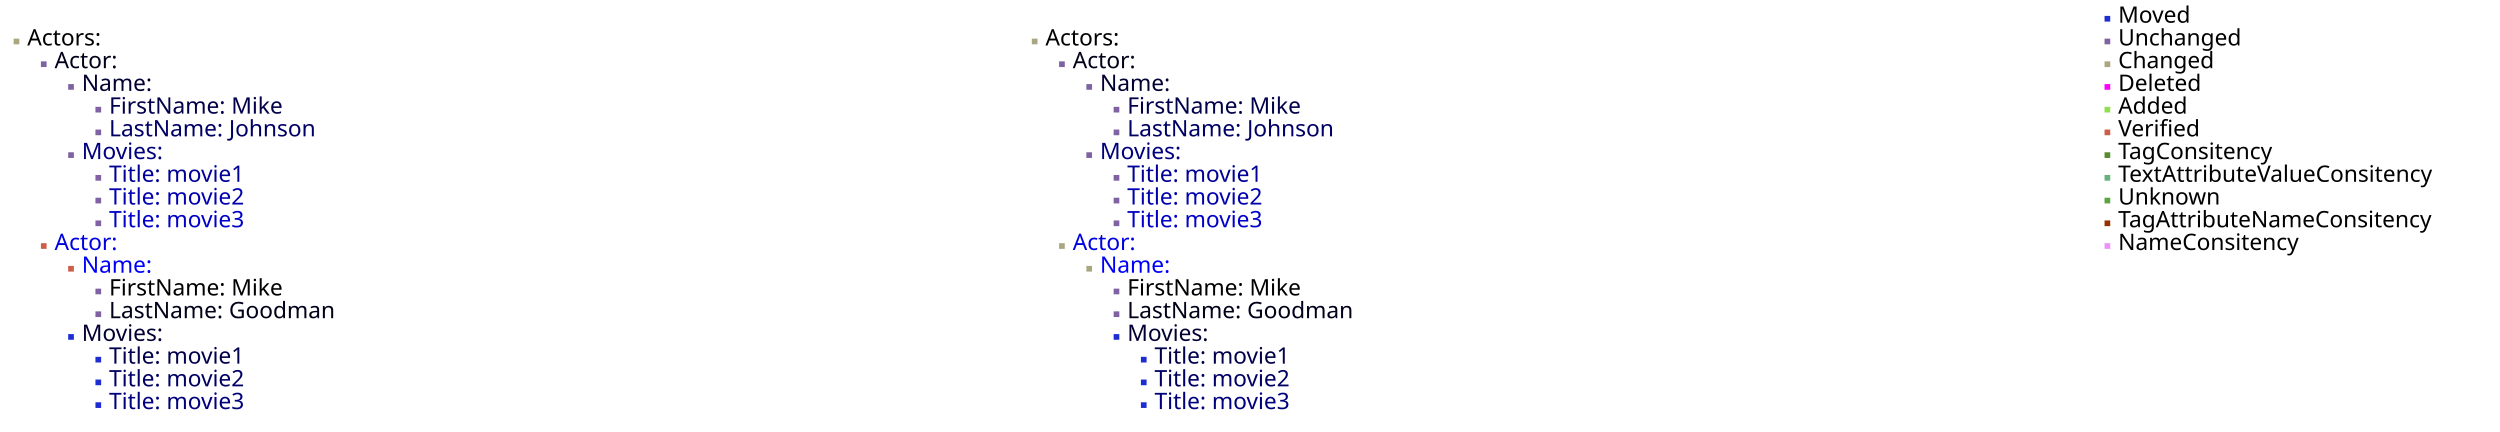
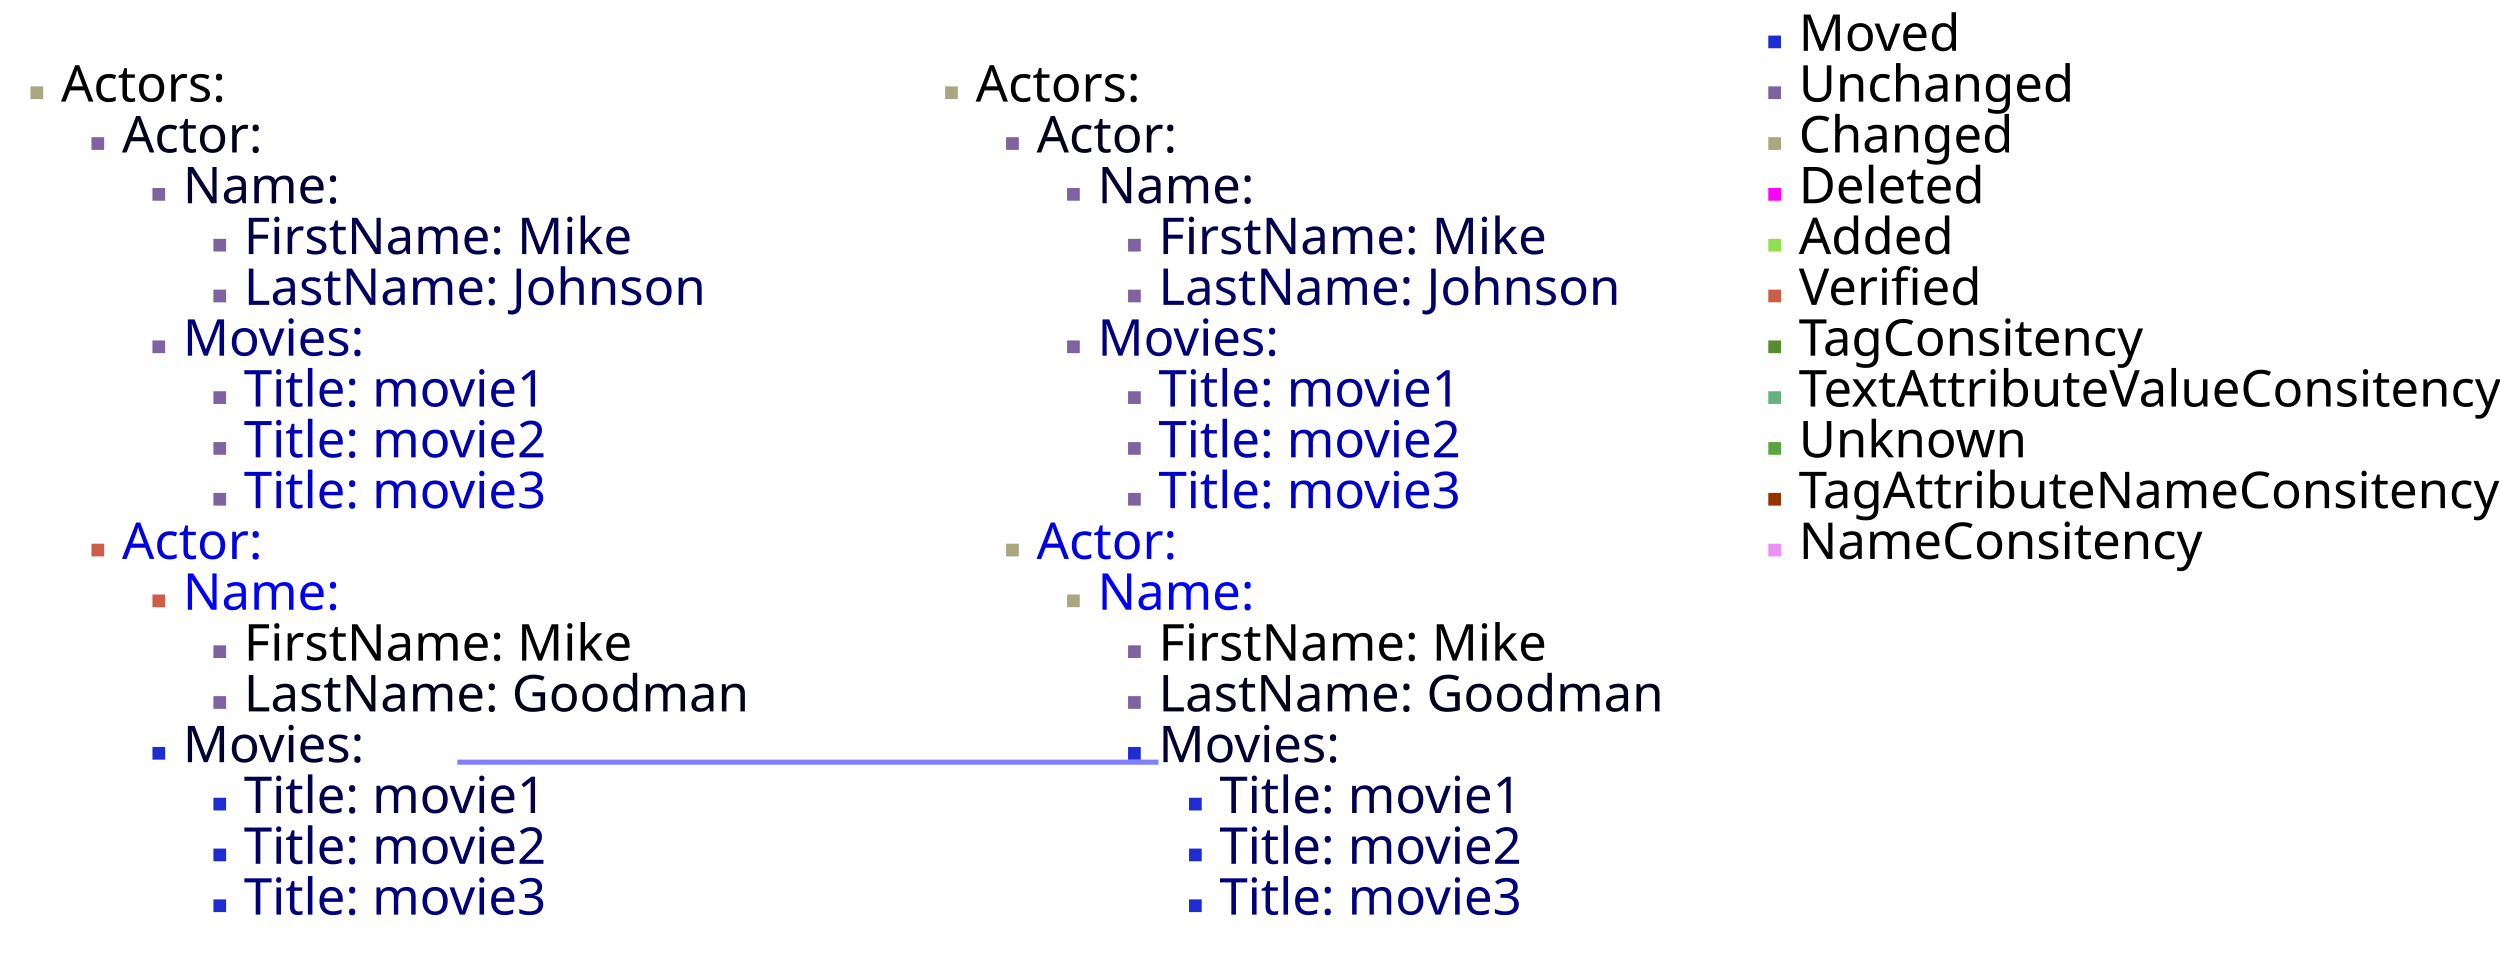
- <svg xmlns="http://www.w3.org/2000/svg" baseProfile="full" height="190.0" version="1.1" viewBox="0,0,1100.0,190.0" width="1100.0">
+ <svg xmlns="http://www.w3.org/2000/svg" baseProfile="full" height="190.0" version="1.1" viewBox="0,0,492.0,190.0" width="492.0">
  <defs />
  <svg baseProfile="full" height="100%" version="1.1" width="100%" x="0" y="0">
    <defs />
    <rect fill="rgb(170,166,127)" height="2.5" width="2.5" x="6.0" y="17.0" />
    <rect fill="rgb(126,98,161)" height="2.5" width="2.5" x="18.0" y="27.0" />
    <rect fill="rgb(126,98,161)" height="2.5" width="2.5" x="30.0" y="37.0" />
    <rect fill="rgb(126,98,161)" height="2.5" width="2.5" x="42.0" y="47.0" />
    <rect fill="rgb(126,98,161)" height="2.5" width="2.5" x="42.0" y="57.0" />
    <rect fill="rgb(126,98,161)" height="2.5" width="2.5" x="30.0" y="67.0" />
    <rect fill="rgb(126,98,161)" height="2.5" width="2.5" x="42.0" y="77.0" />
    <rect fill="rgb(126,98,161)" height="2.5" width="2.5" x="42.0" y="87.0" />
    <rect fill="rgb(126,98,161)" height="2.5" width="2.5" x="42.0" y="97.0" />
    <rect fill="rgb(205,93,71)" height="2.5" width="2.5" x="18.0" y="107.0" />
    <rect fill="rgb(205,93,71)" height="2.5" width="2.5" x="30.0" y="117.0" />
    <rect fill="rgb(126,98,161)" height="2.5" width="2.5" x="42.0" y="127.0" />
    <rect fill="rgb(126,98,161)" height="2.5" width="2.5" x="42.0" y="137.0" />
    <rect fill="rgb(30,45,210)" height="2.5" width="2.5" x="30.0" y="147.0" />
    <rect fill="rgb(30,45,210)" height="2.5" width="2.5" x="42.0" y="157.0" />
    <rect fill="rgb(30,45,210)" height="2.5" width="2.5" x="42.0" y="167.0" />
    <rect fill="rgb(30,45,210)" height="2.5" width="2.5" x="42.0" y="177.0" />
-     <text font-family="Lucida Console" font-size="10" x="12.0" y="20.0">
+     <text font-family="Lucida Console" font-size="10" textLength="54.0" x="12.0" y="20.0">
      <tspan fill="rgb(0,0,0)" x="12.0" y="20.0">Actors:  
</tspan>
    </text>
-     <text font-family="Lucida Console" font-size="10" x="24.0" y="30.0">
+     <text font-family="Lucida Console" font-size="10" textLength="48.0" x="24.0" y="30.0">
      <tspan fill="rgb(0,0,25)" x="24.0" y="30.0">Actor:  
</tspan>
    </text>
-     <text font-family="Lucida Console" font-size="10" x="36.0" y="40.0">
+     <text font-family="Lucida Console" font-size="10" textLength="42.0" x="36.0" y="40.0">
      <tspan fill="rgb(0,0,50)" x="36.0" y="40.0">Name:  
</tspan>
    </text>
-     <text font-family="Lucida Console" font-size="10" x="48.0" y="50.0">
+     <text font-family="Lucida Console" font-size="10" textLength="90.0" x="48.0" y="50.0">
      <tspan fill="rgb(0,0,75)" x="48.0" y="50.0">FirstName: Mike</tspan>
    </text>
-     <text font-family="Lucida Console" font-size="10" x="48.0" y="60.0">
+     <text font-family="Lucida Console" font-size="10" textLength="102.0" x="48.0" y="60.0">
      <tspan fill="rgb(0,0,100)" x="48.0" y="60.0">LastName: Johnson</tspan>
    </text>
-     <text font-family="Lucida Console" font-size="10" x="36.0" y="70.0">
+     <text font-family="Lucida Console" font-size="10" textLength="54.0" x="36.0" y="70.0">
      <tspan fill="rgb(0,0,125)" x="36.0" y="70.0">Movies:  
</tspan>
    </text>
-     <text font-family="Lucida Console" font-size="10" x="48.0" y="80.0">
+     <text font-family="Lucida Console" font-size="10" textLength="78.0" x="48.0" y="80.0">
      <tspan fill="rgb(0,0,150)" x="48.0" y="80.0">Title: 
movie1
</tspan>
    </text>
-     <text font-family="Lucida Console" font-size="10" x="48.0" y="90.0">
+     <text font-family="Lucida Console" font-size="10" textLength="78.0" x="48.0" y="90.0">
      <tspan fill="rgb(0,0,175)" x="48.0" y="90.0">Title: movie2</tspan>
    </text>
-     <text font-family="Lucida Console" font-size="10" x="48.0" y="100.0">
+     <text font-family="Lucida Console" font-size="10" textLength="78.0" x="48.0" y="100.0">
      <tspan fill="rgb(0,0,200)" x="48.0" y="100.0">Title: movie3</tspan>
    </text>
-     <text font-family="Lucida Console" font-size="10" x="24.0" y="110.0">
+     <text font-family="Lucida Console" font-size="10" textLength="48.0" x="24.0" y="110.0">
      <tspan fill="rgb(0,0,225)" x="24.0" y="110.0">Actor:  
</tspan>
    </text>
-     <text font-family="Lucida Console" font-size="10" x="36.0" y="120.0">
+     <text font-family="Lucida Console" font-size="10" textLength="42.0" x="36.0" y="120.0">
      <tspan fill="rgb(0,0,250)" x="36.0" y="120.0">Name:  
</tspan>
    </text>
-     <text font-family="Lucida Console" font-size="10" x="48.0" y="130.0">
+     <text font-family="Lucida Console" font-size="10" textLength="90.0" x="48.0" y="130.0">
      <tspan fill="rgb(0,0,0)" x="48.0" y="130.0">FirstName: 
Mike
</tspan>
    </text>
-     <text font-family="Lucida Console" font-size="10" x="48.0" y="140.0">
+     <text font-family="Lucida Console" font-size="10" textLength="102.0" x="48.0" y="140.0">
      <tspan fill="rgb(0,0,25)" x="48.0" y="140.0">LastName: Goodman</tspan>
    </text>
-     <text font-family="Lucida Console" font-size="10" x="36.0" y="150.0">
+     <text font-family="Lucida Console" font-size="10" textLength="54.0" x="36.0" y="150.0">
      <tspan fill="rgb(0,0,50)" x="36.0" y="150.0">Movies:  
</tspan>
    </text>
-     <text font-family="Lucida Console" font-size="10" x="48.0" y="160.0">
+     <text font-family="Lucida Console" font-size="10" textLength="78.0" x="48.0" y="160.0">
      <tspan fill="rgb(0,0,75)" x="48.0" y="160.0">Title: movie1</tspan>
    </text>
-     <text font-family="Lucida Console" font-size="10" x="48.0" y="170.0">
+     <text font-family="Lucida Console" font-size="10" textLength="78.0" x="48.0" y="170.0">
      <tspan fill="rgb(0,0,100)" x="48.0" y="170.0">Title: movie2</tspan>
    </text>
-     <text font-family="Lucida Console" font-size="10" x="48.0" y="180.0">
+     <text font-family="Lucida Console" font-size="10" textLength="78.0" x="48.0" y="180.0">
      <tspan fill="rgb(0,0,125)" x="48.0" y="180.0">Title: movie3</tspan>
    </text>
  </svg>
-   <svg baseProfile="full" height="100%" version="1.1" width="100%" x="448.0" y="0">
+   <svg baseProfile="full" height="100%" version="1.1" width="100%" x="180.0" y="0">
    <defs />
    <rect fill="rgb(170,166,127)" height="2.5" width="2.5" x="6.0" y="17.0" />
    <rect fill="rgb(126,98,161)" height="2.5" width="2.5" x="18.0" y="27.0" />
    <rect fill="rgb(126,98,161)" height="2.5" width="2.5" x="30.0" y="37.0" />
    <rect fill="rgb(126,98,161)" height="2.5" width="2.5" x="42.0" y="47.0" />
    <rect fill="rgb(126,98,161)" height="2.5" width="2.5" x="42.0" y="57.0" />
    <rect fill="rgb(126,98,161)" height="2.5" width="2.5" x="30.0" y="67.0" />
    <rect fill="rgb(126,98,161)" height="2.5" width="2.5" x="42.0" y="77.0" />
    <rect fill="rgb(126,98,161)" height="2.5" width="2.5" x="42.0" y="87.0" />
    <rect fill="rgb(126,98,161)" height="2.5" width="2.5" x="42.0" y="97.0" />
    <rect fill="rgb(170,166,127)" height="2.5" width="2.5" x="18.0" y="107.0" />
    <rect fill="rgb(170,166,127)" height="2.5" width="2.5" x="30.0" y="117.0" />
    <rect fill="rgb(126,98,161)" height="2.5" width="2.5" x="42.0" y="127.0" />
    <rect fill="rgb(126,98,161)" height="2.5" width="2.5" x="42.0" y="137.0" />
    <rect fill="rgb(30,45,210)" height="2.5" width="2.5" x="42.0" y="147.0" />
    <rect fill="rgb(30,45,210)" height="2.5" width="2.5" x="54.0" y="157.0" />
    <rect fill="rgb(30,45,210)" height="2.5" width="2.5" x="54.0" y="167.0" />
    <rect fill="rgb(30,45,210)" height="2.5" width="2.5" x="54.0" y="177.0" />
-     <text font-family="Lucida Console" font-size="10" x="12.0" y="20.0">
+     <text font-family="Lucida Console" font-size="10" textLength="54.0" x="12.0" y="20.0">
      <tspan fill="rgb(0,0,0)" x="12.0" y="20.0">Actors:  
</tspan>
    </text>
-     <text font-family="Lucida Console" font-size="10" x="24.0" y="30.0">
+     <text font-family="Lucida Console" font-size="10" textLength="48.0" x="24.0" y="30.0">
      <tspan fill="rgb(0,0,25)" x="24.0" y="30.0">Actor:  
</tspan>
    </text>
-     <text font-family="Lucida Console" font-size="10" x="36.0" y="40.0">
+     <text font-family="Lucida Console" font-size="10" textLength="42.0" x="36.0" y="40.0">
      <tspan fill="rgb(0,0,50)" x="36.0" y="40.0">Name:  
</tspan>
    </text>
-     <text font-family="Lucida Console" font-size="10" x="48.0" y="50.0">
+     <text font-family="Lucida Console" font-size="10" textLength="90.0" x="48.0" y="50.0">
      <tspan fill="rgb(0,0,75)" x="48.0" y="50.0">FirstName: Mike</tspan>
    </text>
-     <text font-family="Lucida Console" font-size="10" x="48.0" y="60.0">
+     <text font-family="Lucida Console" font-size="10" textLength="102.0" x="48.0" y="60.0">
      <tspan fill="rgb(0,0,100)" x="48.0" y="60.0">LastName: Johnson</tspan>
    </text>
-     <text font-family="Lucida Console" font-size="10" x="36.0" y="70.0">
+     <text font-family="Lucida Console" font-size="10" textLength="54.0" x="36.0" y="70.0">
      <tspan fill="rgb(0,0,125)" x="36.0" y="70.0">Movies:  
</tspan>
    </text>
-     <text font-family="Lucida Console" font-size="10" x="48.0" y="80.0">
+     <text font-family="Lucida Console" font-size="10" textLength="78.0" x="48.0" y="80.0">
      <tspan fill="rgb(0,0,150)" x="48.0" y="80.0">Title: 
movie1
</tspan>
    </text>
-     <text font-family="Lucida Console" font-size="10" x="48.0" y="90.0">
+     <text font-family="Lucida Console" font-size="10" textLength="78.0" x="48.0" y="90.0">
      <tspan fill="rgb(0,0,175)" x="48.0" y="90.0">Title: movie2</tspan>
    </text>
-     <text font-family="Lucida Console" font-size="10" x="48.0" y="100.0">
+     <text font-family="Lucida Console" font-size="10" textLength="78.0" x="48.0" y="100.0">
      <tspan fill="rgb(0,0,200)" x="48.0" y="100.0">Title: movie3</tspan>
    </text>
-     <text font-family="Lucida Console" font-size="10" x="24.0" y="110.0">
+     <text font-family="Lucida Console" font-size="10" textLength="48.0" x="24.0" y="110.0">
      <tspan fill="rgb(0,0,225)" x="24.0" y="110.0">Actor:  
</tspan>
    </text>
-     <text font-family="Lucida Console" font-size="10" x="36.0" y="120.0">
+     <text font-family="Lucida Console" font-size="10" textLength="42.0" x="36.0" y="120.0">
      <tspan fill="rgb(0,0,250)" x="36.0" y="120.0">Name:  
</tspan>
    </text>
-     <text font-family="Lucida Console" font-size="10" x="48.0" y="130.0">
+     <text font-family="Lucida Console" font-size="10" textLength="90.0" x="48.0" y="130.0">
      <tspan fill="rgb(0,0,0)" x="48.0" y="130.0">FirstName: 
Mike
</tspan>
    </text>
-     <text font-family="Lucida Console" font-size="10" x="48.0" y="140.0">
+     <text font-family="Lucida Console" font-size="10" textLength="102.0" x="48.0" y="140.0">
      <tspan fill="rgb(0,0,25)" x="48.0" y="140.0">LastName: Goodman</tspan>
    </text>
-     <text font-family="Lucida Console" font-size="10" x="48.0" y="150.0">
+     <text font-family="Lucida Console" font-size="10" textLength="54.0" x="48.0" y="150.0">
      <tspan fill="rgb(0,0,50)" x="48.0" y="150.0">Movies:  
</tspan>
    </text>
-     <text font-family="Lucida Console" font-size="10" x="60.0" y="160.0">
+     <text font-family="Lucida Console" font-size="10" textLength="78.0" x="60.0" y="160.0">
      <tspan fill="rgb(0,0,75)" x="60.0" y="160.0">Title: movie1</tspan>
    </text>
-     <text font-family="Lucida Console" font-size="10" x="60.0" y="170.0">
+     <text font-family="Lucida Console" font-size="10" textLength="78.0" x="60.0" y="170.0">
      <tspan fill="rgb(0,0,100)" x="60.0" y="170.0">Title: movie2</tspan>
    </text>
-     <text font-family="Lucida Console" font-size="10" x="60.0" y="180.0">
+     <text font-family="Lucida Console" font-size="10" textLength="78.0" x="60.0" y="180.0">
      <tspan fill="rgb(0,0,125)" x="60.0" y="180.0">Title: movie3</tspan>
    </text>
  </svg>
-   <svg baseProfile="full" height="100%" version="1.1" width="100%" x="908.0" y="0">
+   <svg baseProfile="full" height="100%" version="1.1" width="100%" x="330.0" y="0">
    <defs />
    <text fill="rgb(0,0,0)" font-family="Lucida Console" font-size="10" x="24.0" y="10.0">Moved</text>
    <rect fill="rgb(30,45,210)" height="2.5" width="2.5" x="18.0" y="7.0" />
    <text fill="rgb(0,0,0)" font-family="Lucida Console" font-size="10" x="24.0" y="20.0">Unchanged</text>
    <rect fill="rgb(126,98,161)" height="2.5" width="2.5" x="18.0" y="17.0" />
    <text fill="rgb(0,0,0)" font-family="Lucida Console" font-size="10" x="24.0" y="30.0">Changed</text>
    <rect fill="rgb(170,166,127)" height="2.5" width="2.5" x="18.0" y="27.0" />
    <text fill="rgb(0,0,0)" font-family="Lucida Console" font-size="10" x="24.0" y="40.0">Deleted</text>
    <rect fill="rgb(255,0,255)" height="2.5" width="2.5" x="18.0" y="37.0" />
    <text fill="rgb(0,0,0)" font-family="Lucida Console" font-size="10" x="24.0" y="50.0">Added</text>
    <rect fill="rgb(145,223,78)" height="2.5" width="2.5" x="18.0" y="47.0" />
    <text fill="rgb(0,0,0)" font-family="Lucida Console" font-size="10" x="24.0" y="60.0">Verified</text>
    <rect fill="rgb(205,93,71)" height="2.5" width="2.5" x="18.0" y="57.0" />
    <text fill="rgb(0,0,0)" font-family="Lucida Console" font-size="10" x="24.0" y="70.0">TagConsitency</text>
    <rect fill="rgb(85,141,48)" height="2.5" width="2.5" x="18.0" y="67.0" />
    <text fill="rgb(0,0,0)" font-family="Lucida Console" font-size="10" x="24.0" y="80.0">TextAttributeValueConsitency</text>
    <rect fill="rgb(102,178,126)" height="2.5" width="2.5" x="18.0" y="77.0" />
    <text fill="rgb(0,0,0)" font-family="Lucida Console" font-size="10" x="24.0" y="90.0">Unknown</text>
    <rect fill="rgb(92,163,67)" height="2.5" width="2.5" x="18.0" y="87.0" />
    <text fill="rgb(0,0,0)" font-family="Lucida Console" font-size="10" x="24.0" y="100.0">TagAttributeNameConsitency</text>
    <rect fill="rgb(150,50,0)" height="2.5" width="2.5" x="18.0" y="97.0" />
    <text fill="rgb(0,0,0)" font-family="Lucida Console" font-size="10" x="24.0" y="110.0">NameConsitency</text>
    <rect fill="rgb(236,145,248)" height="2.5" width="2.5" x="18.0" y="107.0" />
  </svg>
+   <polyline fill="none" opacity="0.5" points="90.0,150.0 165.0,150.0 214.2,150.0 228.0,150.0" stroke="rgb(0,0,255)" stroke-width="1" />
</svg>
